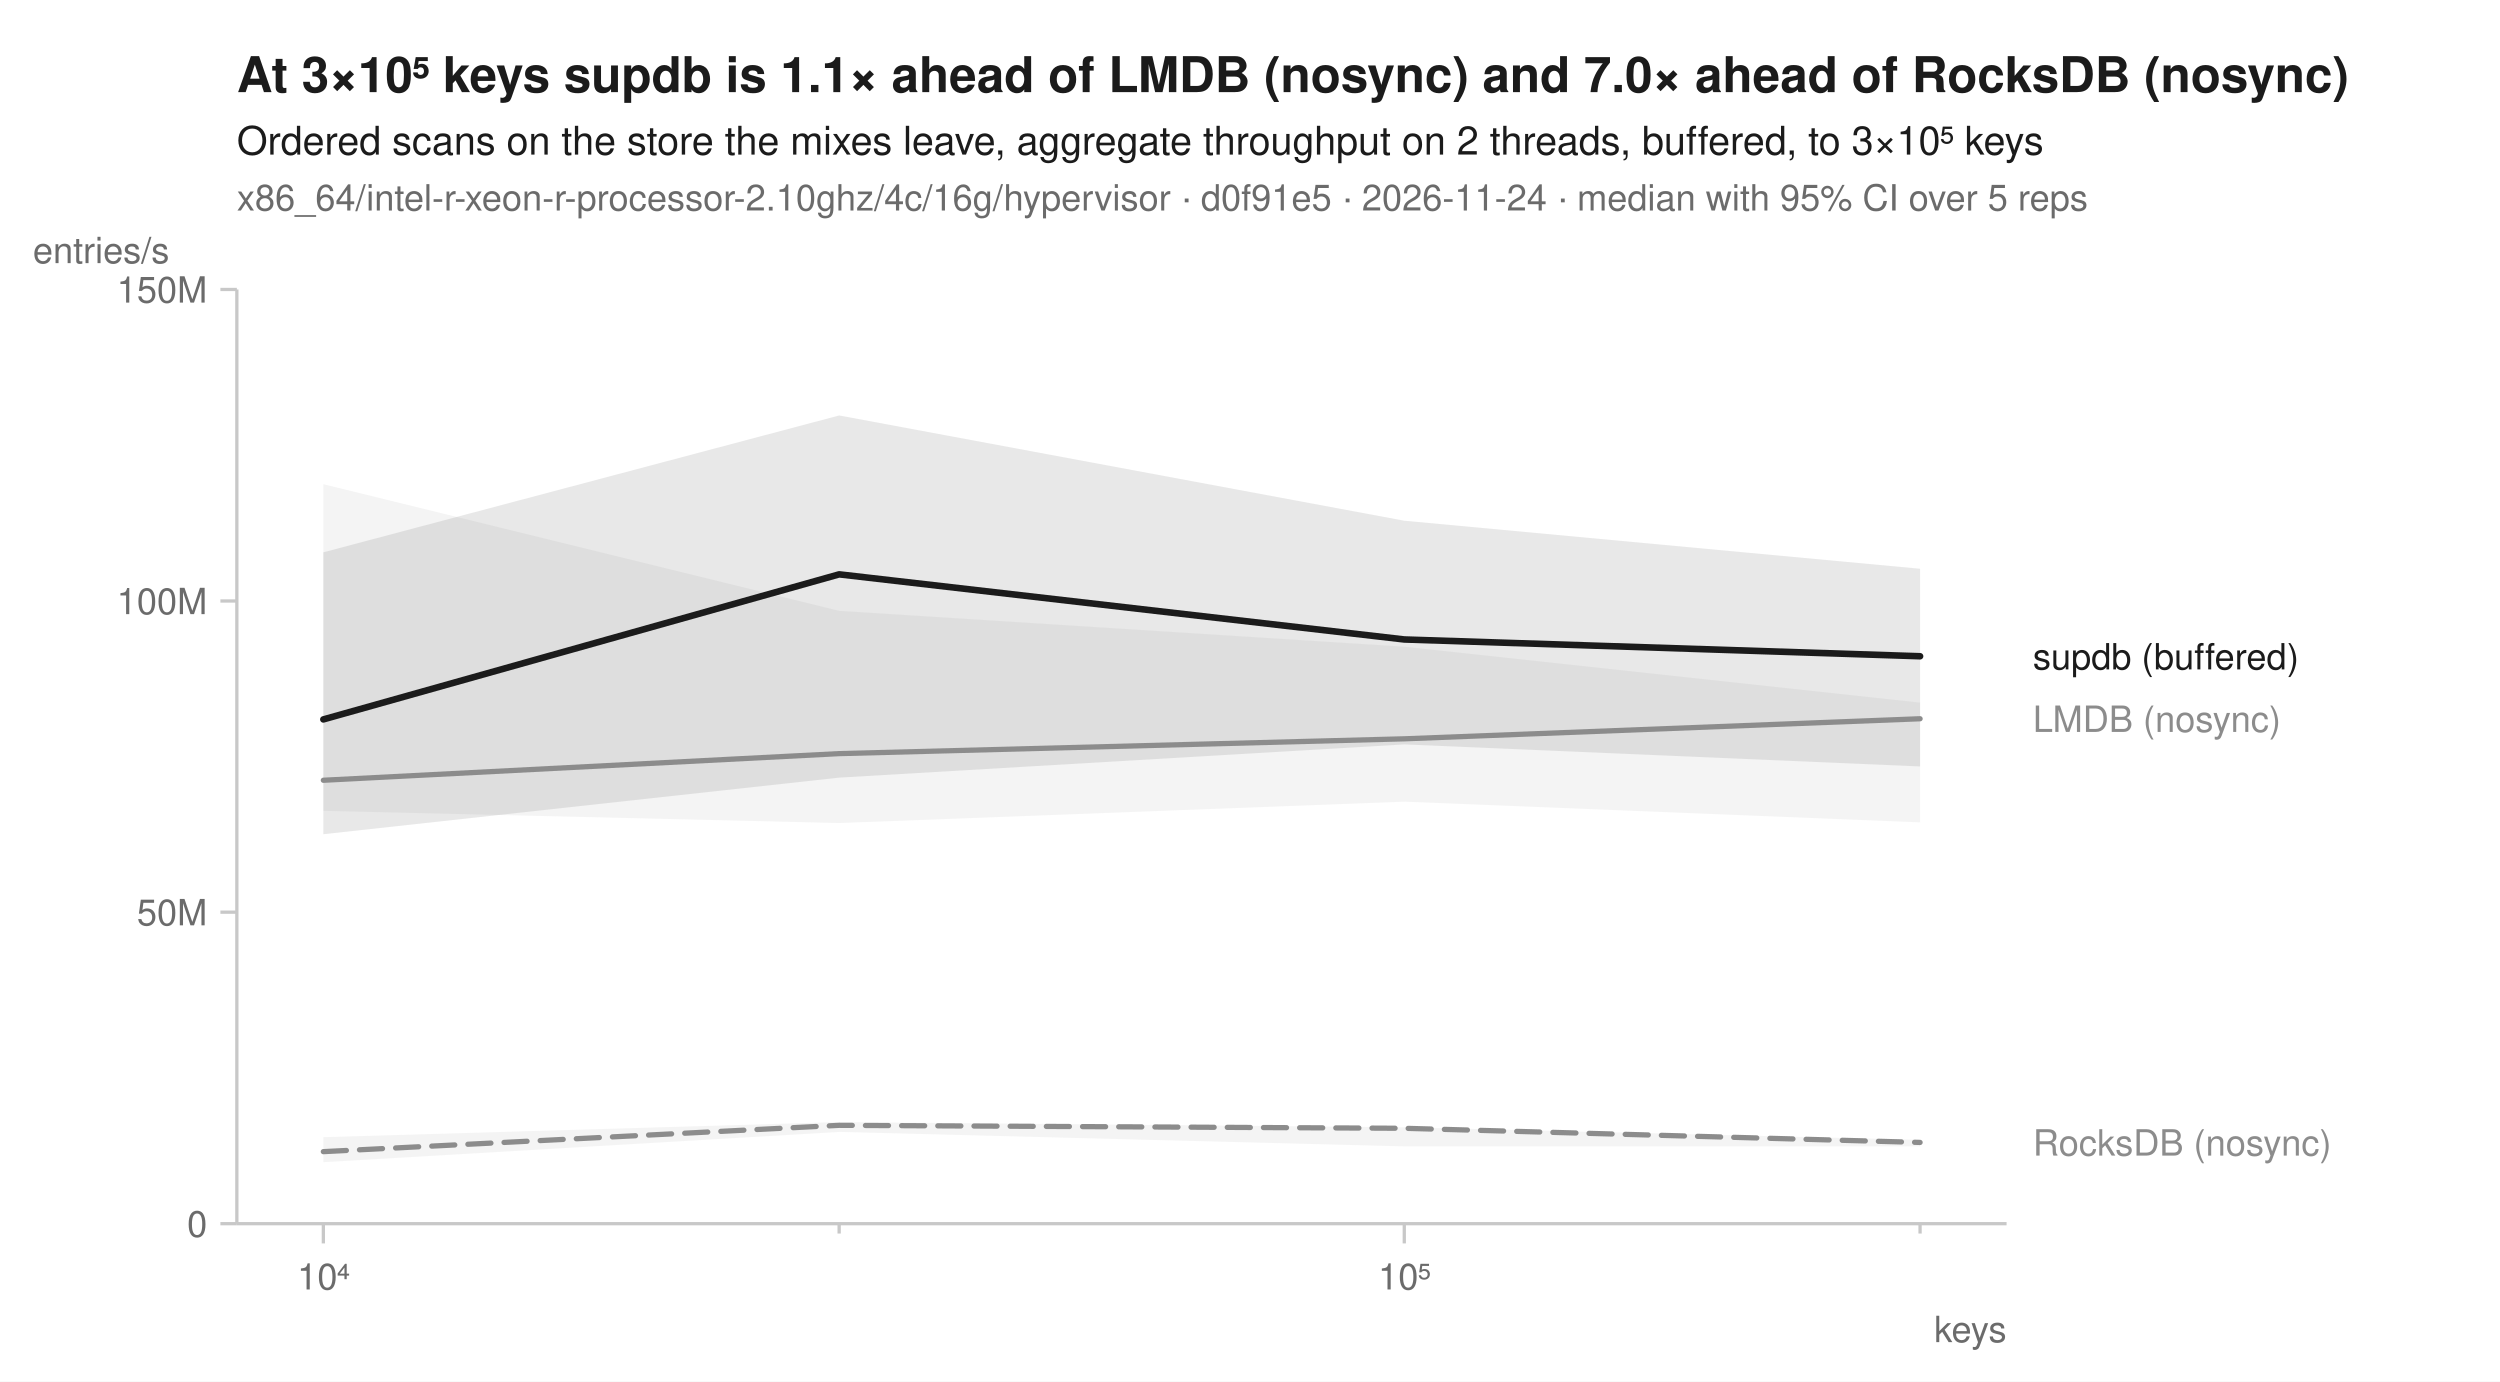
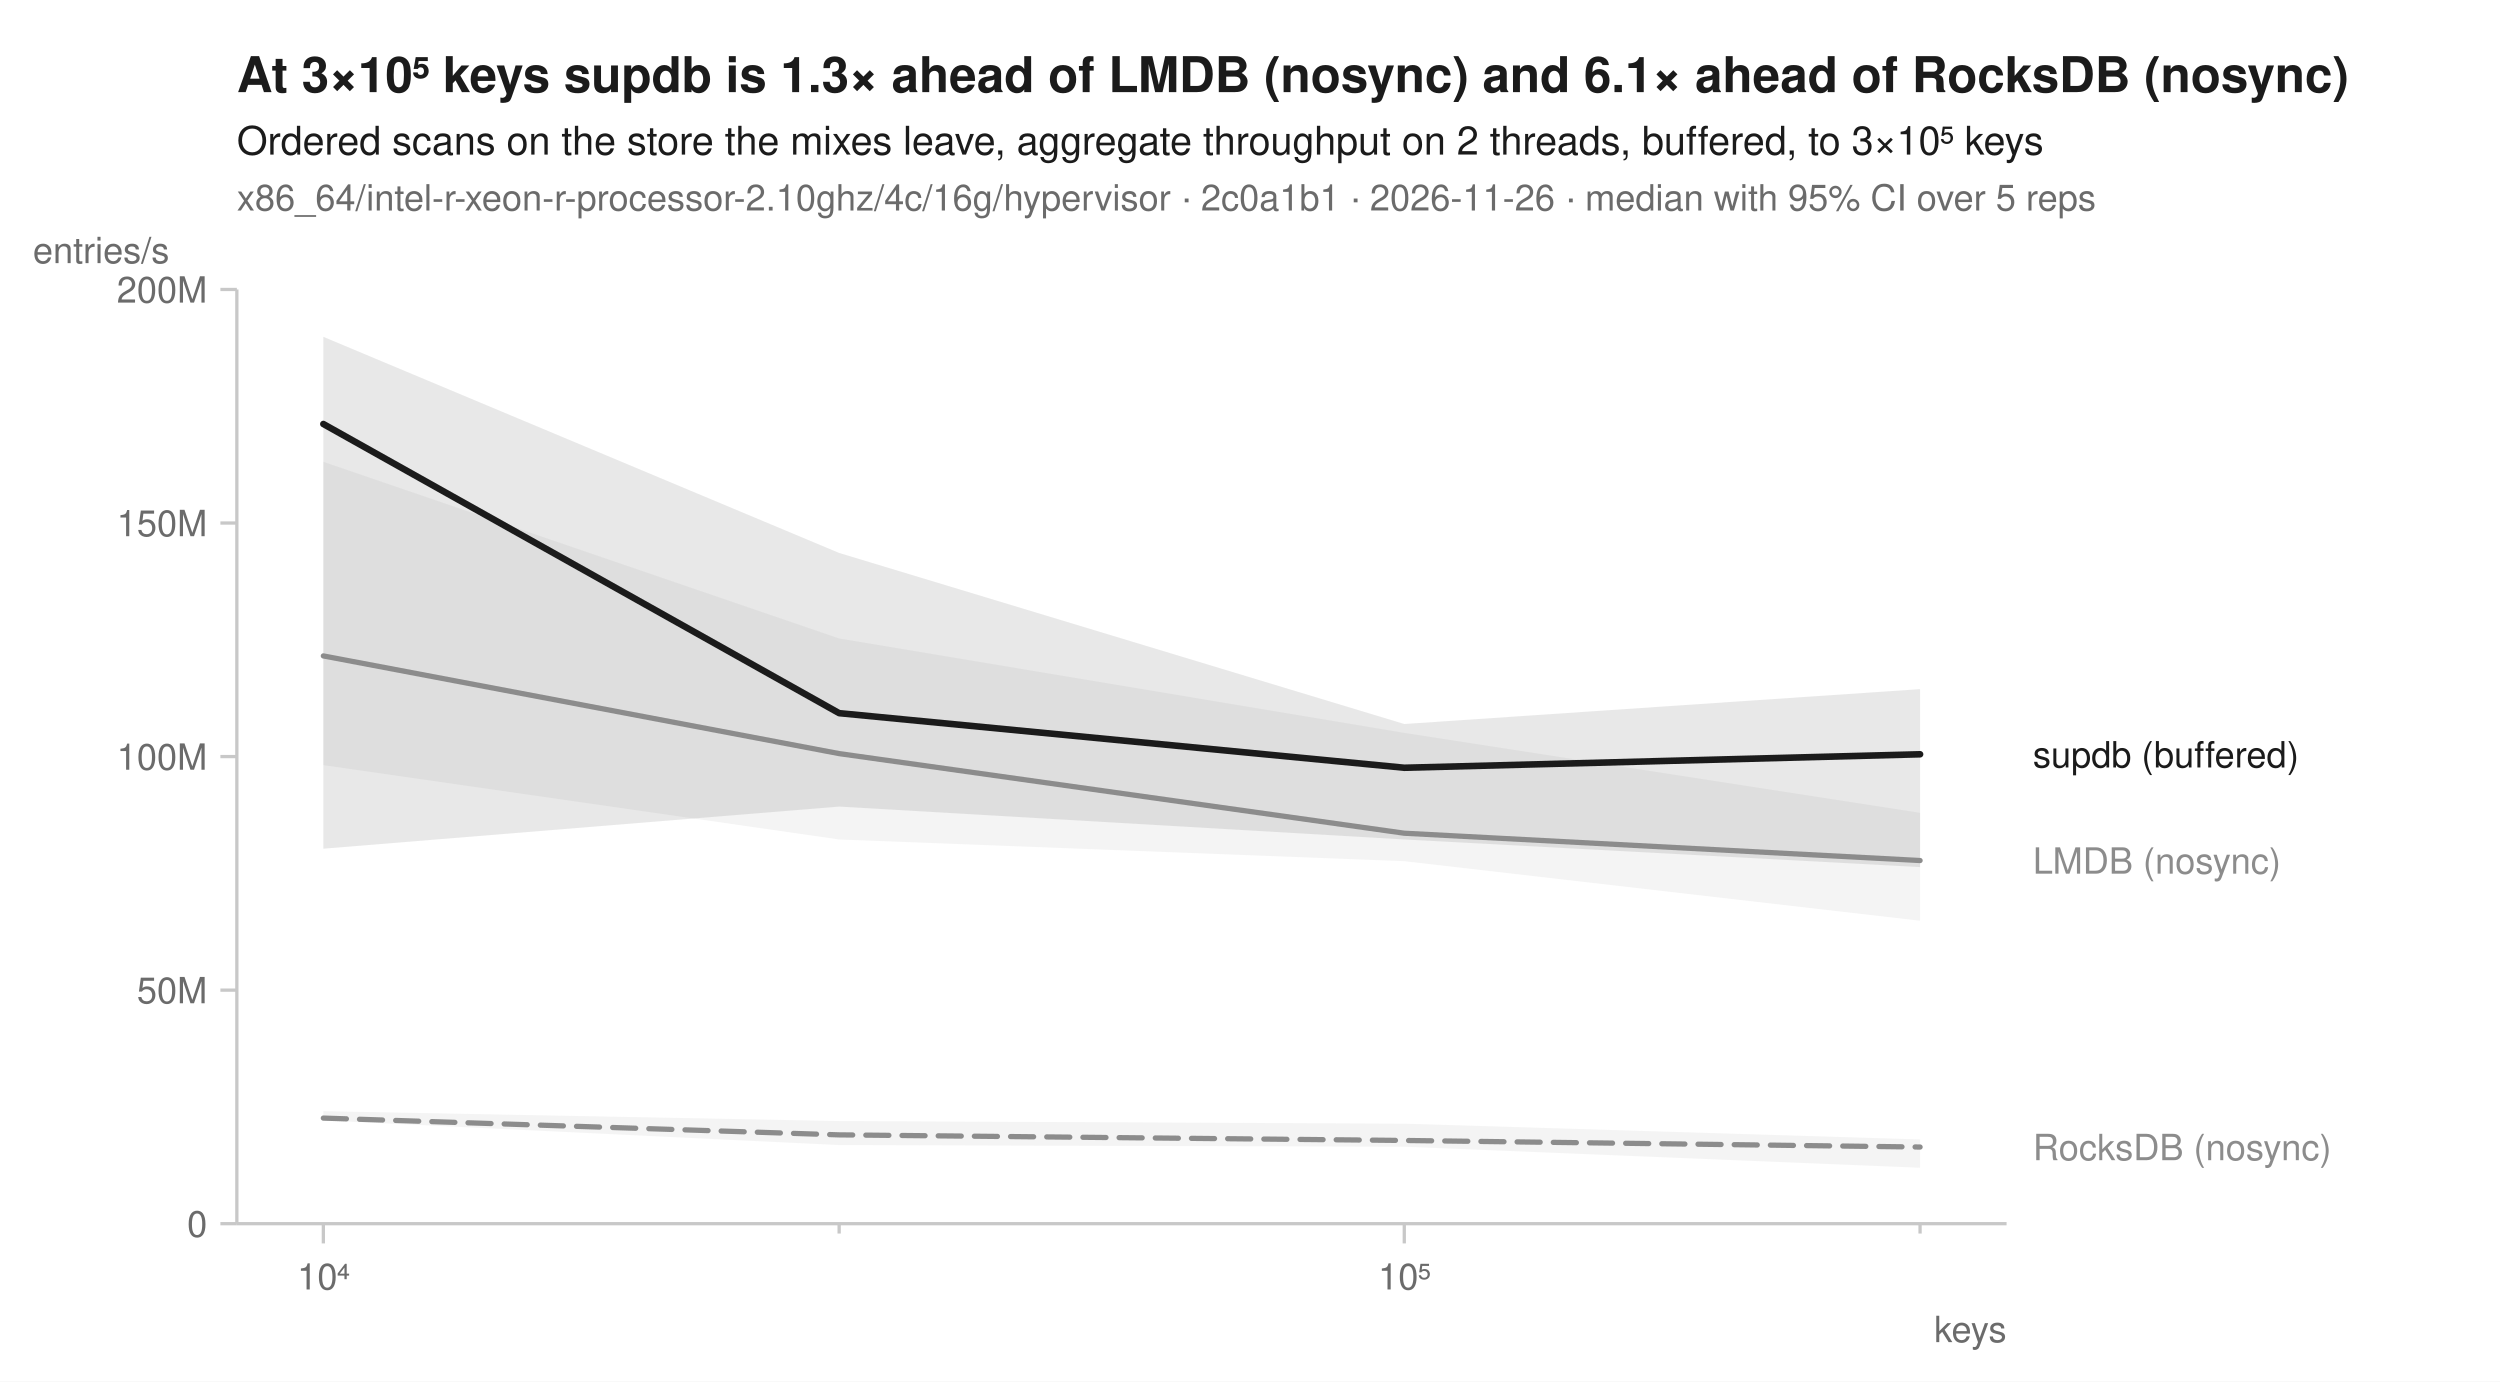
<svg xmlns="http://www.w3.org/2000/svg" width="760" height="420" viewBox="0 0 760 420" font-family="-apple-system, BlinkMacSystemFont, 'Segoe UI', Helvetica, Arial, sans-serif" fill="#1b1b1b">
  <rect width="760" height="420" fill="white" />
-   <text x="72" y="28" font-size="15" font-weight="600">At 3×10⁵ keys supdb is 1.1× ahead of LMDB (nosync) and 7.0× ahead of RocksDB (nosync)</text>
+   <text x="72" y="28" font-size="15" font-weight="600">At 3×10⁵ keys supdb is 1.3× ahead of LMDB (nosync) and 6.1× ahead of RocksDB (nosync)</text>
  <text x="72" y="47" font-size="12">Ordered scans on the store the mixes leave, aggregate throughput on 2 threads, buffered, to 3×10⁵ keys</text>
-   <text x="72" y="64" font-size="11" fill="#6b6b6b">x86_64/intel-r-xeon-r-processor-2.10ghz/4c/16g/hypervisor · d0f91e5 · 2026-11-24 · median with 95% CI over 5 reps</text>
+   <text x="72" y="64" font-size="11" fill="#6b6b6b">x86_64/intel-r-xeon-r-processor-2.10ghz/4c/16g/hypervisor · 2c0a1b1 · 2026-11-26 · median with 95% CI over 5 reps</text>
  <line x1="72" y1="372" x2="610" y2="372" stroke="#c8c8c8" stroke-width="1" />
  <line x1="72" y1="88" x2="72" y2="372" stroke="#c8c8c8" stroke-width="1" />
  <line x1="98.3" y1="372" x2="98.3" y2="378" stroke="#c8c8c8" stroke-width="1" />
  <text x="98.3" y="392" font-size="11" text-anchor="middle" fill="#6b6b6b">10⁴</text>
  <line x1="255.1" y1="372" x2="255.1" y2="375" stroke="#c8c8c8" stroke-width="1" />
  <line x1="426.9" y1="372" x2="426.9" y2="378" stroke="#c8c8c8" stroke-width="1" />
  <text x="426.9" y="392" font-size="11" text-anchor="middle" fill="#6b6b6b">10⁵</text>
  <line x1="583.7" y1="372" x2="583.7" y2="375" stroke="#c8c8c8" stroke-width="1" />
  <text x="610" y="408" font-size="11" text-anchor="end" fill="#6b6b6b">keys</text>
  <line x1="67" y1="372.0" x2="72" y2="372.0" stroke="#c8c8c8" stroke-width="1" />
  <text x="63" y="376.0" font-size="11" text-anchor="end" fill="#6b6b6b">0</text>
-   <line x1="67" y1="277.3" x2="72" y2="277.3" stroke="#c8c8c8" stroke-width="1" />
-   <text x="63" y="281.3" font-size="11" text-anchor="end" fill="#6b6b6b">50M</text>
-   <line x1="67" y1="182.7" x2="72" y2="182.7" stroke="#c8c8c8" stroke-width="1" />
-   <text x="63" y="186.7" font-size="11" text-anchor="end" fill="#6b6b6b">100M</text>
+   <line x1="67" y1="301.0" x2="72" y2="301.0" stroke="#c8c8c8" stroke-width="1" />
+   <text x="63" y="305.0" font-size="11" text-anchor="end" fill="#6b6b6b">50M</text>
+   <line x1="67" y1="230.0" x2="72" y2="230.0" stroke="#c8c8c8" stroke-width="1" />
+   <text x="63" y="234.0" font-size="11" text-anchor="end" fill="#6b6b6b">100M</text>
+   <line x1="67" y1="159.0" x2="72" y2="159.0" stroke="#c8c8c8" stroke-width="1" />
+   <text x="63" y="163.0" font-size="11" text-anchor="end" fill="#6b6b6b">150M</text>
  <line x1="67" y1="88.0" x2="72" y2="88.0" stroke="#c8c8c8" stroke-width="1" />
-   <text x="63" y="92.0" font-size="11" text-anchor="end" fill="#6b6b6b">150M</text>
+   <text x="63" y="92.0" font-size="11" text-anchor="end" fill="#6b6b6b">200M</text>
  <text x="10" y="80" font-size="11" text-anchor="start" fill="#6b6b6b">entries/s</text>
-   <path d="M98.3,345.7 L255.1,341.1 L426.9,342.7 L583.7,346.5 L583.7,348.5 L426.9,348.5 L255.1,344.1 L98.3,353.3 Z" fill="#8c8c8c" fill-opacity="0.10" />
-   <path d="M98.3,147.2 L255.1,185.7 L426.9,196.6 L583.7,213.6 L583.7,250.0 L426.9,243.7 L255.1,250.2 L98.3,246.5 Z" fill="#8c8c8c" fill-opacity="0.10" />
-   <path d="M98.3,167.9 L255.1,126.3 L426.9,158.3 L583.7,172.9 L583.7,233.0 L426.9,226.3 L255.1,236.4 L98.3,253.6 Z" fill="#1b1b1b" fill-opacity="0.10" />
-   <path d="M98.3,350.1 L255.1,342.1 L426.9,343.0 L583.7,347.3 " fill="none" stroke="#8c8c8c" stroke-width="1.6" stroke-linejoin="round" stroke-linecap="round" stroke-dasharray="7,4" />
-   <path d="M98.3,237.2 L255.1,229.1 L426.9,224.6 L583.7,218.5 " fill="none" stroke="#8c8c8c" stroke-width="1.6" stroke-linejoin="round" stroke-linecap="round" />
-   <path d="M98.3,218.7 L255.1,174.6 L426.9,194.4 L583.7,199.5 " fill="none" stroke="#1b1b1b" stroke-width="2" stroke-linejoin="round" stroke-linecap="round" />
-   <text x="618.0" y="203.5" font-size="11" fill="#1b1b1b">supdb (buffered)</text>
-   <text x="618.0" y="222.5" font-size="11" fill="#8c8c8c">LMDB (nosync)</text>
-   <text x="618.0" y="351.3" font-size="11" fill="#8c8c8c">RocksDB (nosync)</text>
+   <path d="M98.3,337.8 L255.1,340.8 L426.9,341.6 L583.7,346.4 L583.7,355.0 L426.9,348.6 L255.1,348.1 L98.3,340.6 Z" fill="#8c8c8c" fill-opacity="0.10" />
+   <path d="M98.3,140.4 L255.1,194.1 L426.9,222.8 L583.7,247.1 L583.7,279.9 L426.9,261.8 L255.1,255.2 L98.3,232.6 Z" fill="#8c8c8c" fill-opacity="0.10" />
+   <path d="M98.3,102.4 L255.1,168.1 L426.9,220.1 L583.7,209.5 L583.7,263.6 L426.9,255.2 L255.1,245.2 L98.3,258.0 Z" fill="#1b1b1b" fill-opacity="0.10" />
+   <path d="M98.3,339.9 L255.1,345.0 L426.9,346.7 L583.7,348.7 " fill="none" stroke="#8c8c8c" stroke-width="1.6" stroke-linejoin="round" stroke-linecap="round" stroke-dasharray="7,4" />
+   <path d="M98.3,199.4 L255.1,229.1 L426.9,253.3 L583.7,261.6 " fill="none" stroke="#8c8c8c" stroke-width="1.6" stroke-linejoin="round" stroke-linecap="round" />
+   <path d="M98.3,128.9 L255.1,216.8 L426.9,233.4 L583.7,229.3 " fill="none" stroke="#1b1b1b" stroke-width="2" stroke-linejoin="round" stroke-linecap="round" />
+   <text x="618.0" y="233.3" font-size="11" fill="#1b1b1b">supdb (buffered)</text>
+   <text x="618.0" y="265.6" font-size="11" fill="#8c8c8c">LMDB (nosync)</text>
+   <text x="618.0" y="352.7" font-size="11" fill="#8c8c8c">RocksDB (nosync)</text>
</svg>
